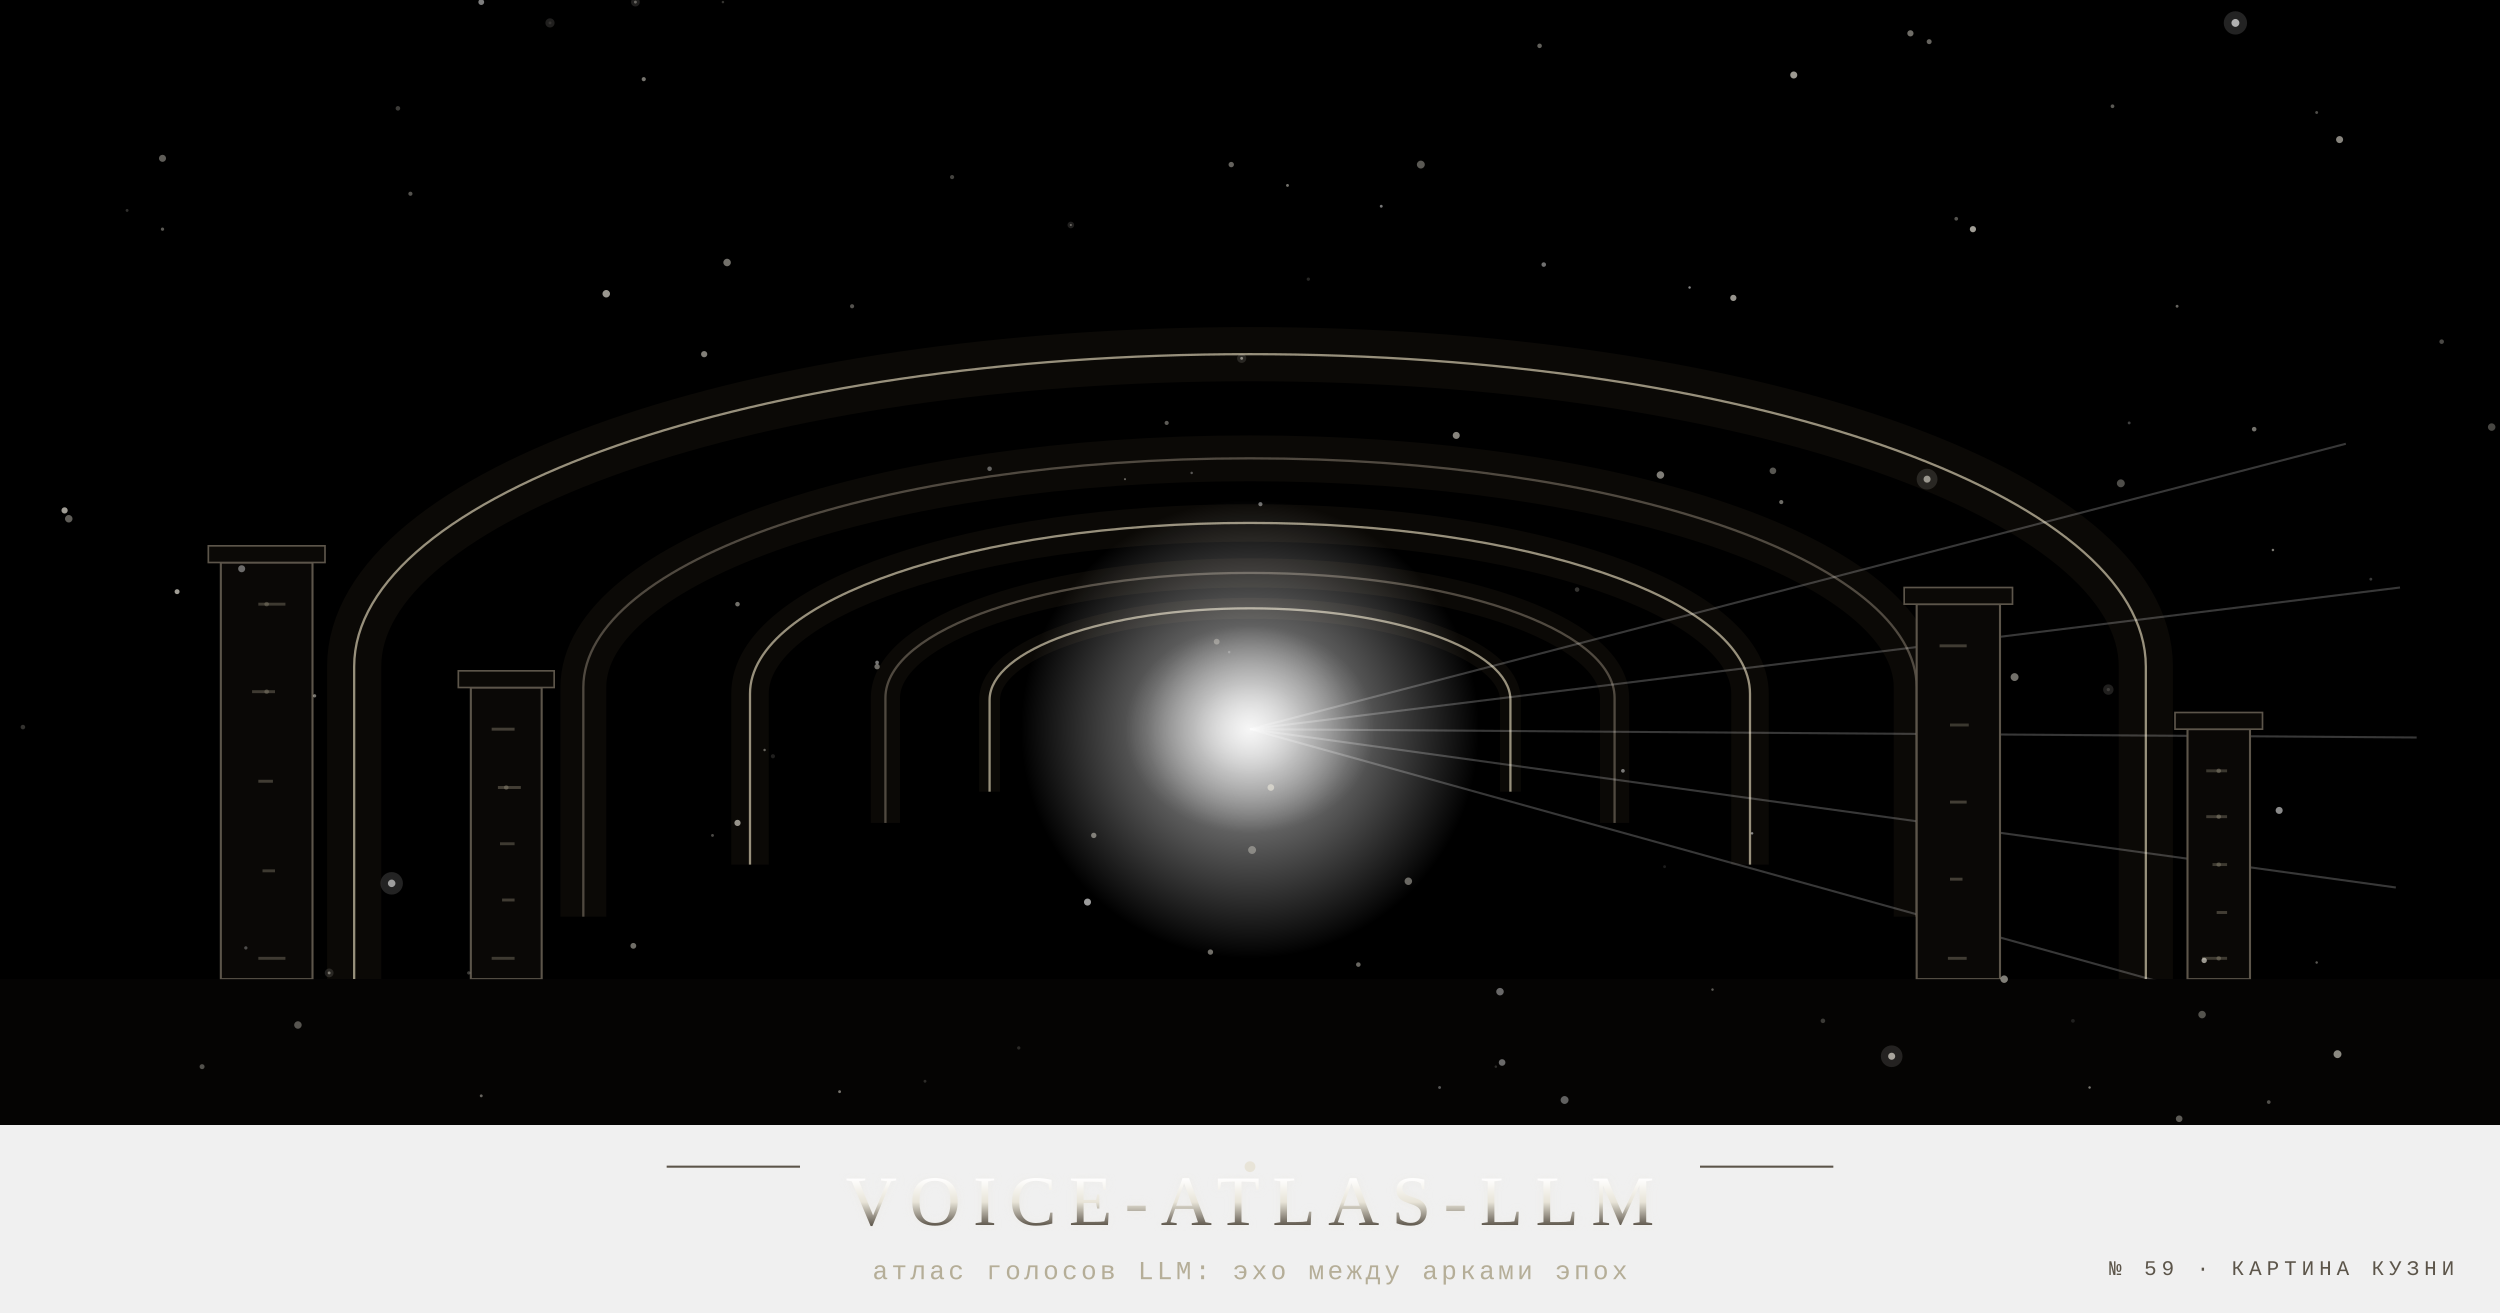
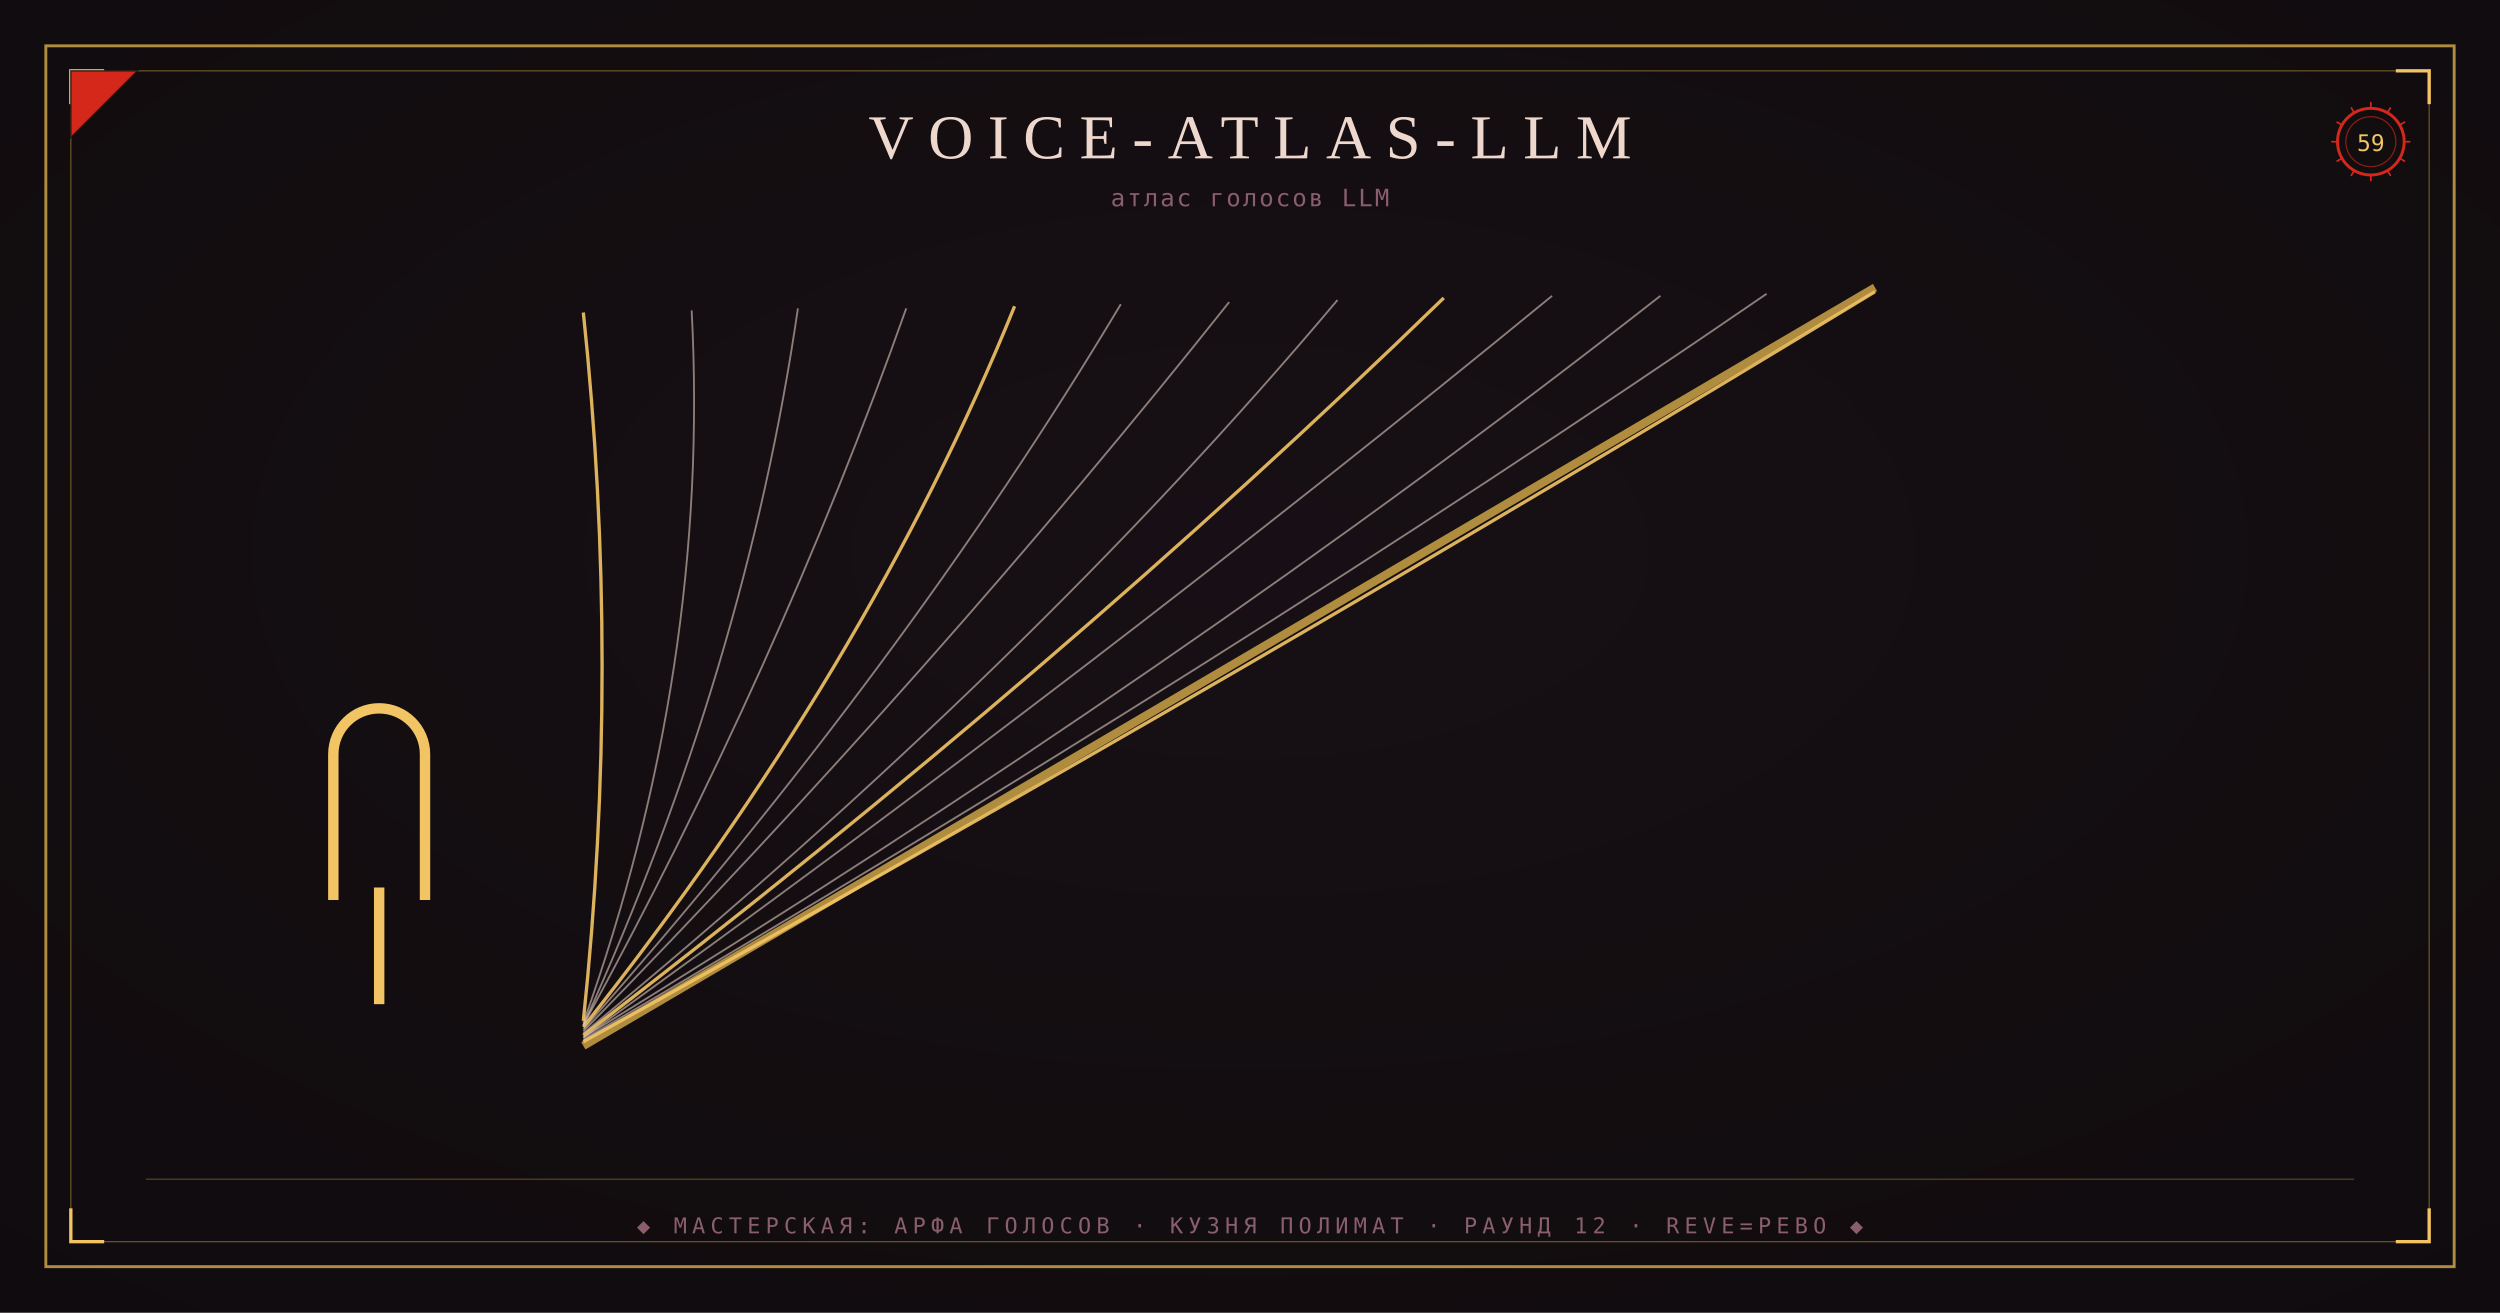
- <svg xmlns="http://www.w3.org/2000/svg" viewBox="0 0 1200 630" width="1200" height="630" role="img">
-   <defs>
-     <linearGradient id="bg" x1="0" y1="0" x2="0" y2="1">
-       <stop offset="0" stop-color="#030202" />
-       <stop offset=".55" stop-color="#0A0705" />
-       <stop offset="1" stop-color="#060403" />
-     </linearGradient>
-     <radialGradient id="vig" cx=".5" cy=".46" r=".75">
-       <stop offset=".55" stop-color="#000" stop-opacity="0" />
-       <stop offset="1" stop-color="#000" stop-opacity=".82" />
-     </radialGradient>
-   </defs>
-   <rect width="1200" height="540" fill="url(#bg)" />
-   <defs>
-     <filter id="neb" x="-20%" y="-20%" width="140%" height="140%">
-       <feTurbulence type="fractalNoise" baseFrequency="0.003 0.012" numOctaves="4" seed="447" result="n" />
-       <feColorMatrix in="n" type="matrix" values="0 0 0 0 0.910  0 0 0 0 0.894  0 0 0 0 0.847  0 0 0 0.63 -0.34" />
-       <feGaussianBlur stdDeviation="2" />
-     </filter>
-     <filter id="neb2" x="-20%" y="-20%" width="140%" height="140%">
-       <feTurbulence type="fractalNoise" baseFrequency="0.007 0.004" numOctaves="3" seed="454" result="n" />
-       <feColorMatrix in="n" type="matrix" values="0 0 0 0 0.561  0 0 0 0 0.722  0 0 0 0 0.788  0 0 0 0.67 -0.48" />
-       <feGaussianBlur stdDeviation="1.6" />
-     </filter>
-     <radialGradient id="lt">
-       <stop offset="0" stop-color="#FFFFFF" stop-opacity="0.85" />
-       <stop offset=".45" stop-color="#FFFFFF" stop-opacity="0.38" />
-       <stop offset="1" stop-color="#FFFFFF" stop-opacity="0" />
-     </radialGradient>
-     <radialGradient id="gl">
-       <stop offset="0" stop-color="#E8E4D8" stop-opacity="0.55" />
-       <stop offset=".45" stop-color="#E8E4D8" stop-opacity="0.25" />
-       <stop offset="1" stop-color="#E8E4D8" stop-opacity="0" />
-     </radialGradient>
-   </defs>
-   <rect width="1200" height="540" opacity="30.25" />
-   <path d="M170 470 L170 320 A430 150 0 0 1 1030 320 L1030 470" fill="none" stroke="#0B0906" stroke-width="26" />
-   <path d="M170 470 L170 320 A430 150 0 0 1 1030 320 L1030 470" fill="none" stroke="#B0A890" stroke-width="1.1" opacity=".85" />
-   <path d="M280 440 L280 330 A320 110 0 0 1 920 330 L920 440" fill="none" stroke="#0B0906" stroke-width="22" />
-   <path d="M280 440 L280 330 A320 110 0 0 1 920 330 L920 440" fill="none" stroke="#5C554A" stroke-width="1.1" opacity=".85" />
-   <path d="M360 415 L360 333 A240 82 0 0 1 840 333 L840 415" fill="none" stroke="#0B0906" stroke-width="18" />
-   <path d="M360 415 L360 333 A240 82 0 0 1 840 333 L840 415" fill="none" stroke="#B0A890" stroke-width="1.1" opacity=".85" />
-   <path d="M425 395 L425 335 A175 60 0 0 1 775 335 L775 395" fill="none" stroke="#0B0906" stroke-width="14" />
-   <path d="M425 395 L425 335 A175 60 0 0 1 775 335 L775 395" fill="none" stroke="#5C554A" stroke-width="1.1" opacity=".85" />
-   <path d="M475 380 L475 336 A125 44 0 0 1 725 336 L725 380" fill="none" stroke="#0B0906" stroke-width="10" />
-   <path d="M475 380 L475 336 A125 44 0 0 1 725 336 L725 380" fill="none" stroke="#B0A890" stroke-width="1.1" opacity=".85" />
-   <rect x="540" y="300" width="120" height="100" fill="url(#lt)" opacity=".9" />
-   <circle cx="600.0" cy="350.0" r="110.0" fill="url(#lt)" />
-   <line x1="600" y1="350" x2="1126" y2="213" stroke="#FFFFFF" stroke-width="1" opacity=".22" />
-   <line x1="600" y1="350" x2="1152" y2="282" stroke="#FFFFFF" stroke-width="1" opacity=".22" />
-   <line x1="600" y1="350" x2="1160" y2="354" stroke="#FFFFFF" stroke-width="1" opacity=".22" />
-   <line x1="600" y1="350" x2="1150" y2="426" stroke="#FFFFFF" stroke-width="1" opacity=".22" />
-   <line x1="600" y1="350" x2="1122" y2="495" stroke="#FFFFFF" stroke-width="1" opacity=".22" />
-   <rect x="106" y="270" width="44" height="200" fill="#0A0806" stroke="#5C554A" stroke-width="1" />
-   <rect x="100" y="262" width="56" height="8" fill="#0B0906" stroke="#5C554A" stroke-width=".8" />
-   <path d="M124 290 h13" stroke="#B0A890" stroke-width="1.4" opacity="0.31" />
-   <circle cx="128" cy="290" r="1.1" fill="#B0A890" opacity="0.30" />
-   <path d="M132 332 h-11" stroke="#B0A890" stroke-width="1.4" opacity="0.32" />
-   <circle cx="128" cy="332" r="1.1" fill="#B0A890" opacity="0.31" />
-   <path d="M124 375 h7" stroke="#B0A890" stroke-width="1.4" opacity="0.33" />
-   <path d="M132 418 h-6" stroke="#B0A890" stroke-width="1.4" opacity="0.31" />
-   <path d="M124 460 h13" stroke="#B0A890" stroke-width="1.4" opacity="0.32" />
-   <rect x="226" y="330" width="34" height="140" fill="#0A0806" stroke="#5C554A" stroke-width="1" />
-   <rect x="220" y="322" width="46" height="8" fill="#0B0906" stroke="#5C554A" stroke-width=".8" />
-   <path d="M247 350 h-11" stroke="#B0A890" stroke-width="1.4" opacity="0.34" />
-   <path d="M239 378 h11" stroke="#B0A890" stroke-width="1.4" opacity="0.34" />
-   <circle cx="243" cy="378" r="1.1" fill="#B0A890" opacity="0.34" />
-   <path d="M247 405 h-7" stroke="#B0A890" stroke-width="1.4" opacity="0.31" />
-   <path d="M247 432 h-6" stroke="#B0A890" stroke-width="1.4" opacity="0.33" />
-   <path d="M247 460 h-11" stroke="#B0A890" stroke-width="1.4" opacity="0.31" />
-   <rect x="920" y="290" width="40" height="180" fill="#0A0806" stroke="#5C554A" stroke-width="1" />
-   <rect x="914" y="282" width="52" height="8" fill="#0B0906" stroke="#5C554A" stroke-width=".8" />
-   <path d="M944 310 h-13" stroke="#B0A890" stroke-width="1.4" opacity="0.33" />
-   <path d="M936 348 h9" stroke="#B0A890" stroke-width="1.4" opacity="0.30" />
-   <path d="M936 385 h8" stroke="#B0A890" stroke-width="1.4" opacity="0.34" />
-   <path d="M936 422 h6" stroke="#B0A890" stroke-width="1.4" opacity="0.34" />
-   <path d="M944 460 h-9" stroke="#B0A890" stroke-width="1.4" opacity="0.33" />
-   <rect x="1050" y="350" width="30" height="120" fill="#0A0806" stroke="#5C554A" stroke-width="1" />
-   <rect x="1044" y="342" width="42" height="8" fill="#0B0906" stroke="#5C554A" stroke-width=".8" />
-   <path d="M1069 370 h-10" stroke="#B0A890" stroke-width="1.4" opacity="0.30" />
-   <circle cx="1065" cy="370" r="1.1" fill="#B0A890" opacity="0.35" />
-   <path d="M1069 392 h-10" stroke="#B0A890" stroke-width="1.4" opacity="0.32" />
-   <circle cx="1065" cy="392" r="1.1" fill="#B0A890" opacity="0.35" />
-   <path d="M1069 415 h-7" stroke="#B0A890" stroke-width="1.4" opacity="0.31" />
-   <circle cx="1065" cy="415" r="1.1" fill="#B0A890" opacity="0.30" />
-   <path d="M1069 438 h-5" stroke="#B0A890" stroke-width="1.4" opacity="0.34" />
-   <path d="M1069 460 h-12" stroke="#B0A890" stroke-width="1.4" opacity="0.31" />
-   <circle cx="1065" cy="460" r="1.1" fill="#B0A890" opacity="0.32" />
-   <rect x="0" y="470" width="1200" height="70" fill="#050403" />
-   <circle cx="1073" cy="11" r="5.6" fill="#FFFFFF" opacity=".14" />
-   <circle cx="1073" cy="11" r="1.9" fill="#FFFFFF" opacity="0.65" />
-   <circle cx="489" cy="503" r="0.8" fill="#E8E4D8" opacity="0.17" />
-   <circle cx="572" cy="227" r="0.6" fill="#FFFFFF" opacity="0.32" />
-   <circle cx="33" cy="249" r="1.8" fill="#E8E4D8" opacity="0.41" />
-   <circle cx="342" cy="401" r="0.7" fill="#E8E4D8" opacity="0.32" />
-   <circle cx="861" cy="36" r="1.7" fill="#E8E4D8" opacity="0.67" />
-   <circle cx="1057" cy="487" r="1.8" fill="#E8E4D8" opacity="0.35" />
-   <circle cx="1123" cy="67" r="1.7" fill="#E8E4D8" opacity="0.58" />
-   <circle cx="475" cy="225" r="1.1" fill="#FFFFFF" opacity="0.37" />
-   <circle cx="421" cy="318" r="0.9" fill="#FFFFFF" opacity="0.46" />
-   <circle cx="354" cy="395" r="1.5" fill="#E8E4D8" opacity="0.63" />
-   <circle cx="1022" cy="203" r="0.7" fill="#FFFFFF" opacity="0.25" />
-   <circle cx="908" cy="507" r="5.2" fill="#E8E4D8" opacity=".14" />
-   <circle cx="908" cy="507" r="1.7" fill="#E8E4D8" opacity="0.67" />
-   <circle cx="832" cy="143" r="1.5" fill="#E8E4D8" opacity="0.65" />
-   <circle cx="560" cy="203" r="1.0" fill="#E8E4D8" opacity="0.40" />
-   <circle cx="1112" cy="462" r="0.6" fill="#E8E4D8" opacity="0.39" />
-   <circle cx="291" cy="141" r="1.8" fill="#E8E4D8" opacity="0.66" />
-   <circle cx="1082" cy="206" r="1.1" fill="#E8E4D8" opacity="0.50" />
-   <circle cx="191" cy="52" r="1.1" fill="#E8E4D8" opacity="0.26" />
-   <circle cx="304" cy="454" r="1.4" fill="#E8E4D8" opacity="0.48" />
-   <circle cx="231" cy="1" r="1.4" fill="#FFFFFF" opacity="0.49" />
-   <circle cx="610" cy="378" r="1.6" fill="#E8E4D8" opacity="0.64" />
-   <circle cx="1046" cy="537" r="1.6" fill="#E8E4D8" opacity="0.39" />
-   <circle cx="118" cy="455" r="0.8" fill="#FFFFFF" opacity="0.28" />
-   <circle cx="158" cy="467" r="2.1" fill="#E8E4D8" opacity=".14" />
-   <circle cx="158" cy="467" r="0.7" fill="#E8E4D8" opacity="0.43" />
-   <circle cx="652" cy="463" r="1.1" fill="#E8E4D8" opacity="0.45" />
-   <circle cx="522" cy="433" r="1.7" fill="#FFFFFF" opacity="0.61" />
-   <circle cx="1014" cy="51" r="0.9" fill="#E8E4D8" opacity="0.39" />
-   <circle cx="85" cy="284" r="1.2" fill="#E8E4D8" opacity="0.69" />
-   <circle cx="1094" cy="389" r="1.7" fill="#FFFFFF" opacity="0.54" />
-   <circle cx="628" cy="134" r="0.8" fill="#E8E4D8" opacity="0.17" />
-   <circle cx="1196" cy="205" r="1.8" fill="#E8E4D8" opacity="0.31" />
-   <circle cx="1172" cy="164" r="1.1" fill="#E8E4D8" opacity="0.32" />
-   <circle cx="721" cy="510" r="1.6" fill="#FFFFFF" opacity="0.41" />
-   <circle cx="421" cy="320" r="1.3" fill="#E8E4D8" opacity="0.47" />
-   <circle cx="225" cy="467" r="0.8" fill="#E8E4D8" opacity="0.26" />
-   <circle cx="590" cy="313" r="0.6" fill="#FFFFFF" opacity="0.22" />
-   <circle cx="78" cy="110" r="0.8" fill="#E8E4D8" opacity="0.39" />
-   <circle cx="514" cy="108" r="1.6" fill="#E8E4D8" opacity=".14" />
-   <circle cx="514" cy="108" r="0.5" fill="#E8E4D8" opacity="0.38" />
-   <circle cx="584" cy="308" r="1.4" fill="#E8E4D8" opacity="0.37" />
-   <circle cx="1003" cy="522" r="0.6" fill="#E8E4D8" opacity="0.52" />
-   <circle cx="855" cy="241" r="1.0" fill="#E8E4D8" opacity="0.47" />
-   <circle cx="591" cy="79" r="1.3" fill="#E8E4D8" opacity="0.43" />
-   <circle cx="739" cy="22" r="1.1" fill="#E8E4D8" opacity="0.42" />
-   <circle cx="1091" cy="264" r="0.6" fill="#E8E4D8" opacity="0.54" />
-   <circle cx="939" cy="105" r="0.9" fill="#E8E4D8" opacity="0.36" />
-   <circle cx="757" cy="283" r="1.1" fill="#E8E4D8" opacity="0.23" />
-   <circle cx="143" cy="492" r="1.8" fill="#E8E4D8" opacity="0.36" />
-   <circle cx="305" cy="1" r="2.1" fill="#E8E4D8" opacity=".14" />
-   <circle cx="305" cy="1" r="0.7" fill="#E8E4D8" opacity="0.36" />
-   <circle cx="962" cy="470" r="1.8" fill="#E8E4D8" opacity="0.55" />
-   <circle cx="188" cy="424" r="5.4" fill="#FFFFFF" opacity=".14" />
-   <circle cx="188" cy="424" r="1.8" fill="#FFFFFF" opacity="0.56" />
-   <circle cx="347" cy="1" r="0.6" fill="#E8E4D8" opacity="0.23" />
-   <circle cx="663" cy="99" r="0.7" fill="#FFFFFF" opacity="0.47" />
-   <circle cx="967" cy="325" r="1.9" fill="#E8E4D8" opacity="0.49" />
-   <circle cx="605" cy="242" r="1.0" fill="#FFFFFF" opacity="0.43" />
-   <circle cx="338" cy="170" r="1.5" fill="#E8E4D8" opacity="0.56" />
-   <circle cx="264" cy="11" r="2.2" fill="#E8E4D8" opacity=".14" />
-   <circle cx="264" cy="11" r="0.7" fill="#E8E4D8" opacity="0.10" />
-   <circle cx="309" cy="38" r="1.0" fill="#E8E4D8" opacity="0.51" />
-   <circle cx="822" cy="475" r="0.6" fill="#E8E4D8" opacity="0.39" />
-   <circle cx="917" cy="16" r="1.5" fill="#E8E4D8" opacity="0.48" />
-   <circle cx="31" cy="245" r="1.5" fill="#E8E4D8" opacity="0.69" />
-   <circle cx="151" cy="334" r="0.8" fill="#E8E4D8" opacity="0.51" />
-   <circle cx="676" cy="423" r="1.8" fill="#E8E4D8" opacity="0.44" />
-   <circle cx="371" cy="363" r="1.0" fill="#E8E4D8" opacity="0.14" />
-   <circle cx="61" cy="101" r="0.7" fill="#E8E4D8" opacity="0.21" />
-   <circle cx="841" cy="400" r="0.6" fill="#FFFFFF" opacity="0.50" />
-   <circle cx="457" cy="85" r="1.0" fill="#E8E4D8" opacity="0.29" />
-   <circle cx="97" cy="512" r="1.2" fill="#E8E4D8" opacity="0.34" />
-   <circle cx="581" cy="457" r="1.3" fill="#E8E4D8" opacity="0.48" />
-   <circle cx="1018" cy="232" r="1.9" fill="#E8E4D8" opacity="0.34" />
-   <circle cx="367" cy="360" r="0.6" fill="#E8E4D8" opacity="0.42" />
-   <circle cx="797" cy="228" r="1.8" fill="#E8E4D8" opacity="0.55" />
-   <circle cx="525" cy="401" r="1.3" fill="#E8E4D8" opacity="0.49" />
-   <circle cx="741" cy="127" r="1.1" fill="#FFFFFF" opacity="0.44" />
-   <circle cx="720" cy="476" r="1.8" fill="#FFFFFF" opacity="0.40" />
-   <circle cx="1138" cy="278" r="0.7" fill="#FFFFFF" opacity="0.22" />
-   <circle cx="197" cy="93" r="1.0" fill="#E8E4D8" opacity="0.36" />
-   <circle cx="78" cy="76" r="1.7" fill="#E8E4D8" opacity="0.41" />
-   <circle cx="618" cy="89" r="0.7" fill="#E8E4D8" opacity="0.50" />
-   <circle cx="799" cy="416" r="0.7" fill="#FFFFFF" opacity="0.11" />
-   <circle cx="811" cy="138" r="0.6" fill="#FFFFFF" opacity="0.52" />
-   <circle cx="995" cy="490" r="0.9" fill="#FFFFFF" opacity="0.11" />
-   <circle cx="947" cy="110" r="1.5" fill="#E8E4D8" opacity="0.69" />
-   <circle cx="779" cy="370" r="0.9" fill="#FFFFFF" opacity="0.45" />
-   <circle cx="691" cy="522" r="0.7" fill="#FFFFFF" opacity="0.33" />
-   <circle cx="354" cy="290" r="1.1" fill="#E8E4D8" opacity="0.49" />
-   <circle cx="601" cy="408" r="1.9" fill="#E8E4D8" opacity="0.38" />
-   <circle cx="875" cy="490" r="1.1" fill="#E8E4D8" opacity="0.24" />
-   <circle cx="403" cy="524" r="0.7" fill="#E8E4D8" opacity="0.49" />
-   <circle cx="1012" cy="331" r="2.5" fill="#E8E4D8" opacity=".14" />
-   <circle cx="1012" cy="331" r="0.8" fill="#E8E4D8" opacity="0.15" />
-   <circle cx="699" cy="209" r="1.7" fill="#E8E4D8" opacity="0.58" />
-   <circle cx="1058" cy="461" r="1.3" fill="#E8E4D8" opacity="0.65" />
-   <circle cx="925" cy="230" r="5.0" fill="#E8E4D8" opacity=".14" />
-   <circle cx="925" cy="230" r="1.7" fill="#E8E4D8" opacity="0.59" />
-   <circle cx="718" cy="512" r="0.6" fill="#E8E4D8" opacity="0.18" />
-   <circle cx="540" cy="230" r="0.5" fill="#E8E4D8" opacity="0.43" />
-   <circle cx="926" cy="20" r="1.2" fill="#E8E4D8" opacity="0.44" />
-   <circle cx="1112" cy="54" r="0.7" fill="#E8E4D8" opacity="0.34" />
-   <circle cx="751" cy="528" r="1.9" fill="#FFFFFF" opacity="0.37" />
-   <circle cx="1089" cy="529" r="0.9" fill="#E8E4D8" opacity="0.34" />
-   <circle cx="851" cy="226" r="1.6" fill="#E8E4D8" opacity="0.38" />
-   <circle cx="596" cy="172" r="2.2" fill="#E8E4D8" opacity=".14" />
-   <circle cx="596" cy="172" r="0.7" fill="#E8E4D8" opacity="0.52" />
-   <circle cx="682" cy="79" r="1.9" fill="#E8E4D8" opacity="0.39" />
-   <circle cx="11" cy="349" r="1.1" fill="#E8E4D8" opacity="0.22" />
-   <circle cx="444" cy="519" r="0.7" fill="#E8E4D8" opacity="0.18" />
-   <circle cx="1045" cy="147" r="0.7" fill="#E8E4D8" opacity="0.44" />
-   <circle cx="231" cy="526" r="0.7" fill="#E8E4D8" opacity="0.43" />
-   <circle cx="116" cy="273" r="1.7" fill="#FFFFFF" opacity="0.40" />
-   <circle cx="409" cy="147" r="1.0" fill="#E8E4D8" opacity="0.36" />
-   <circle cx="349" cy="126" r="1.8" fill="#E8E4D8" opacity="0.49" />
-   <circle cx="1122" cy="506" r="1.9" fill="#E8E4D8" opacity="0.59" />
-   <linearGradient id="gtxt" x1="0" y1="0" x2="0" y2="1">
-     <stop offset="0" stop-color="#FFFFFF" />
-     <stop offset=".5" stop-color="#E8E4D8" />
-     <stop offset="1" stop-color="#5C554A" />
-   </linearGradient>
-   <filter id="soft">
-     <feGaussianBlur stdDeviation="2.2" />
-   </filter>
-   <line x1="320" y1="560" x2="384" y2="560" stroke="#5C554A" stroke-width="1" />
-   <circle cx="600" cy="560" r="2.6" fill="#E8E4D8" />
-   <line x1="816" y1="560" x2="880" y2="560" stroke="#5C554A" stroke-width="1" />
-   <text x="600.0" y="588" text-anchor="middle" font-family="Georgia,'Times New Roman',serif" font-size="34" letter-spacing="6" fill="#E8E4D8" opacity=".38" filter="url(#soft)">VOICE-ATLAS-LLM</text>
-   <text x="600.0" y="588" text-anchor="middle" font-family="Georgia,'Times New Roman',serif" font-size="34" letter-spacing="6" fill="url(#gtxt)">VOICE-ATLAS-LLM</text>
-   <text x="600.0" y="614" text-anchor="middle" font-family="ui-monospace,'Cascadia Mono',Consolas,'Courier New',monospace" font-size="12.5" letter-spacing="1.6" fill="#B0A890" opacity=".92">атлас голосов LLM: эхо между арками эпох</text>
-   <text x="1178" y="612" text-anchor="end" font-family="ui-monospace,'Cascadia Mono',Consolas,'Courier New',monospace" font-size="10" letter-spacing="2.4" fill="#5C554A">№ 59 · КАРТИНА КУЗНИ</text>
+ <svg xmlns="http://www.w3.org/2000/svg" viewBox="0 0 1200 630" width="1200" height="630">
+   <rect width="1200" height="630" fill="#0F0A0C" />
+   <radialGradient id="vig59" cx="0.5" cy="0.42" r="0.95">
+     <stop offset="0" stop-color="#181016" />
+     <stop offset="1" stop-color="#0F0A0C" />
+   </radialGradient>
+   <rect width="1200" height="630" fill="url(#vig59)" opacity="0.9" />
+   <rect x="22" y="22" width="1156" height="586" fill="none" stroke="#B08D3E" stroke-width="1.4" />
+   <rect x="34" y="34" width="1132" height="562" fill="none" stroke="#B08D3E" stroke-width="0.6" opacity="0.55" />
+   <path d="M 34 50 L 34 34 L 50 34" fill="none" stroke="#F2C464" stroke-width="1.6" />
+   <path d="M 1166 50 L 1166 34 L 1150 34" fill="none" stroke="#F2C464" stroke-width="1.6" />
+   <path d="M 34 580 L 34 596 L 50 596" fill="none" stroke="#F2C464" stroke-width="1.6" />
+   <path d="M 1166 580 L 1166 596 L 1150 596" fill="none" stroke="#F2C464" stroke-width="1.6" />
+   <path d="M 34 66 L 34 34 L 66 34 Z" fill="#D5281B" />
+   <path d="M 34 66 L 34 34 L 66 34 Z" fill="none" stroke="#0F0A0C" stroke-width="0.8" opacity="0.65" />
+   <text x="600.0" y="76" text-anchor="middle" font-family="Georgia, 'Times New Roman', serif" font-size="30" fill="#EED8CE" letter-spacing="7">VOICE-ATLAS-LLM</text>
+   <text x="600.0" y="99" text-anchor="middle" font-family="'Cascadia Mono', ui-monospace, Consolas, monospace" font-size="11.5" fill="#8A5E6C" letter-spacing="1">атлас голосов LLM</text>
+   <g transform="translate(1138,68)">
+     <circle r="16" fill="none" stroke="#D5281B" stroke-width="1.4" />
+     <circle r="12" fill="none" stroke="#D5281B" stroke-width="0.6" opacity="0.6" />
+     <text y="4.5" text-anchor="middle" font-family="'Cascadia Mono', ui-monospace, Consolas, monospace" font-size="11" fill="#F2C464">59</text>
+     <g stroke="#D5281B" stroke-width="0.8">
+       <line x1="0" y1="-19" x2="0" y2="-16" transform="rotate(0)" />
+       <line x1="0" y1="-19" x2="0" y2="-16" transform="rotate(30)" />
+       <line x1="0" y1="-19" x2="0" y2="-16" transform="rotate(60)" />
+       <line x1="0" y1="-19" x2="0" y2="-16" transform="rotate(90)" />
+       <line x1="0" y1="-19" x2="0" y2="-16" transform="rotate(120)" />
+       <line x1="0" y1="-19" x2="0" y2="-16" transform="rotate(150)" />
+       <line x1="0" y1="-19" x2="0" y2="-16" transform="rotate(180)" />
+       <line x1="0" y1="-19" x2="0" y2="-16" transform="rotate(210)" />
+       <line x1="0" y1="-19" x2="0" y2="-16" transform="rotate(240)" />
+       <line x1="0" y1="-19" x2="0" y2="-16" transform="rotate(270)" />
+       <line x1="0" y1="-19" x2="0" y2="-16" transform="rotate(300)" />
+       <line x1="0" y1="-19" x2="0" y2="-16" transform="rotate(330)" />
+     </g>
+   </g>
+   <line x1="70" y1="566" x2="1130" y2="566" stroke="#B08D3E" stroke-width="0.5" opacity="0.5" />
+   <text x="600.0" y="592" text-anchor="middle" font-family="'Cascadia Mono', ui-monospace, Consolas, monospace" font-size="10.5" fill="#8A5E6C" letter-spacing="2.5">◆ МАСТЕРСКАЯ: АРФА ГОЛОСОВ · КУЗНЯ ПОЛИМАТ · РАУНД 12 · REVE=РЕВО ◆</text>
+   <clipPath id="clip59">
+     <rect x="70" y="118" width="1060" height="404" />
+   </clipPath>
+   <g clip-path="url(#clip59)">
+     <line x1="900.0" y1="138" x2="280.0" y2="502" stroke="#B08D3E" stroke-width="4" />
+     <path d="M 900 140 Q 604 320 280 500" fill="none" stroke="#F2C464" stroke-width="1.6" opacity="0.9" />
+     <path d="M 848 141 Q 587 320 280 499" fill="none" stroke="#EED8CE" stroke-width="0.9" opacity="0.55" />
+     <path d="M 797 142 Q 570 320 280 498" fill="none" stroke="#EED8CE" stroke-width="0.9" opacity="0.55" />
+     <path d="M 745 142 Q 528 320 280 498" fill="none" stroke="#EED8CE" stroke-width="0.9" opacity="0.55" />
+     <path d="M 693 143 Q 511 320 280 497" fill="none" stroke="#F2C464" stroke-width="1.6" opacity="0.9" />
+     <path d="M 642 144 Q 494 320 280 496" fill="none" stroke="#EED8CE" stroke-width="0.9" opacity="0.55" />
+     <path d="M 590 145 Q 451 320 280 495" fill="none" stroke="#EED8CE" stroke-width="0.9" opacity="0.55" />
+     <path d="M 538 146 Q 434 320 280 494" fill="none" stroke="#EED8CE" stroke-width="0.9" opacity="0.55" />
+     <path d="M 487 147 Q 417 320 280 493" fill="none" stroke="#F2C464" stroke-width="1.6" opacity="0.9" />
+     <path d="M 435 148 Q 374 320 280 492" fill="none" stroke="#EED8CE" stroke-width="0.9" opacity="0.55" />
+     <path d="M 383 148 Q 358 320 280 492" fill="none" stroke="#EED8CE" stroke-width="0.9" opacity="0.55" />
+     <path d="M 332 149 Q 341 320 280 491" fill="none" stroke="#EED8CE" stroke-width="0.9" opacity="0.55" />
+     <path d="M 280 150 Q 298 320 280 490" fill="none" stroke="#F2C464" stroke-width="1.6" opacity="0.9" />
+     <path d="M 160 432 v-70 a22 22 0 0 1 44 0 v70" fill="none" stroke="#F2C464" stroke-width="5" />
+     <line x1="182" y1="426" x2="182" y2="482" stroke="#F2C464" stroke-width="5" />
+   </g>
</svg>
